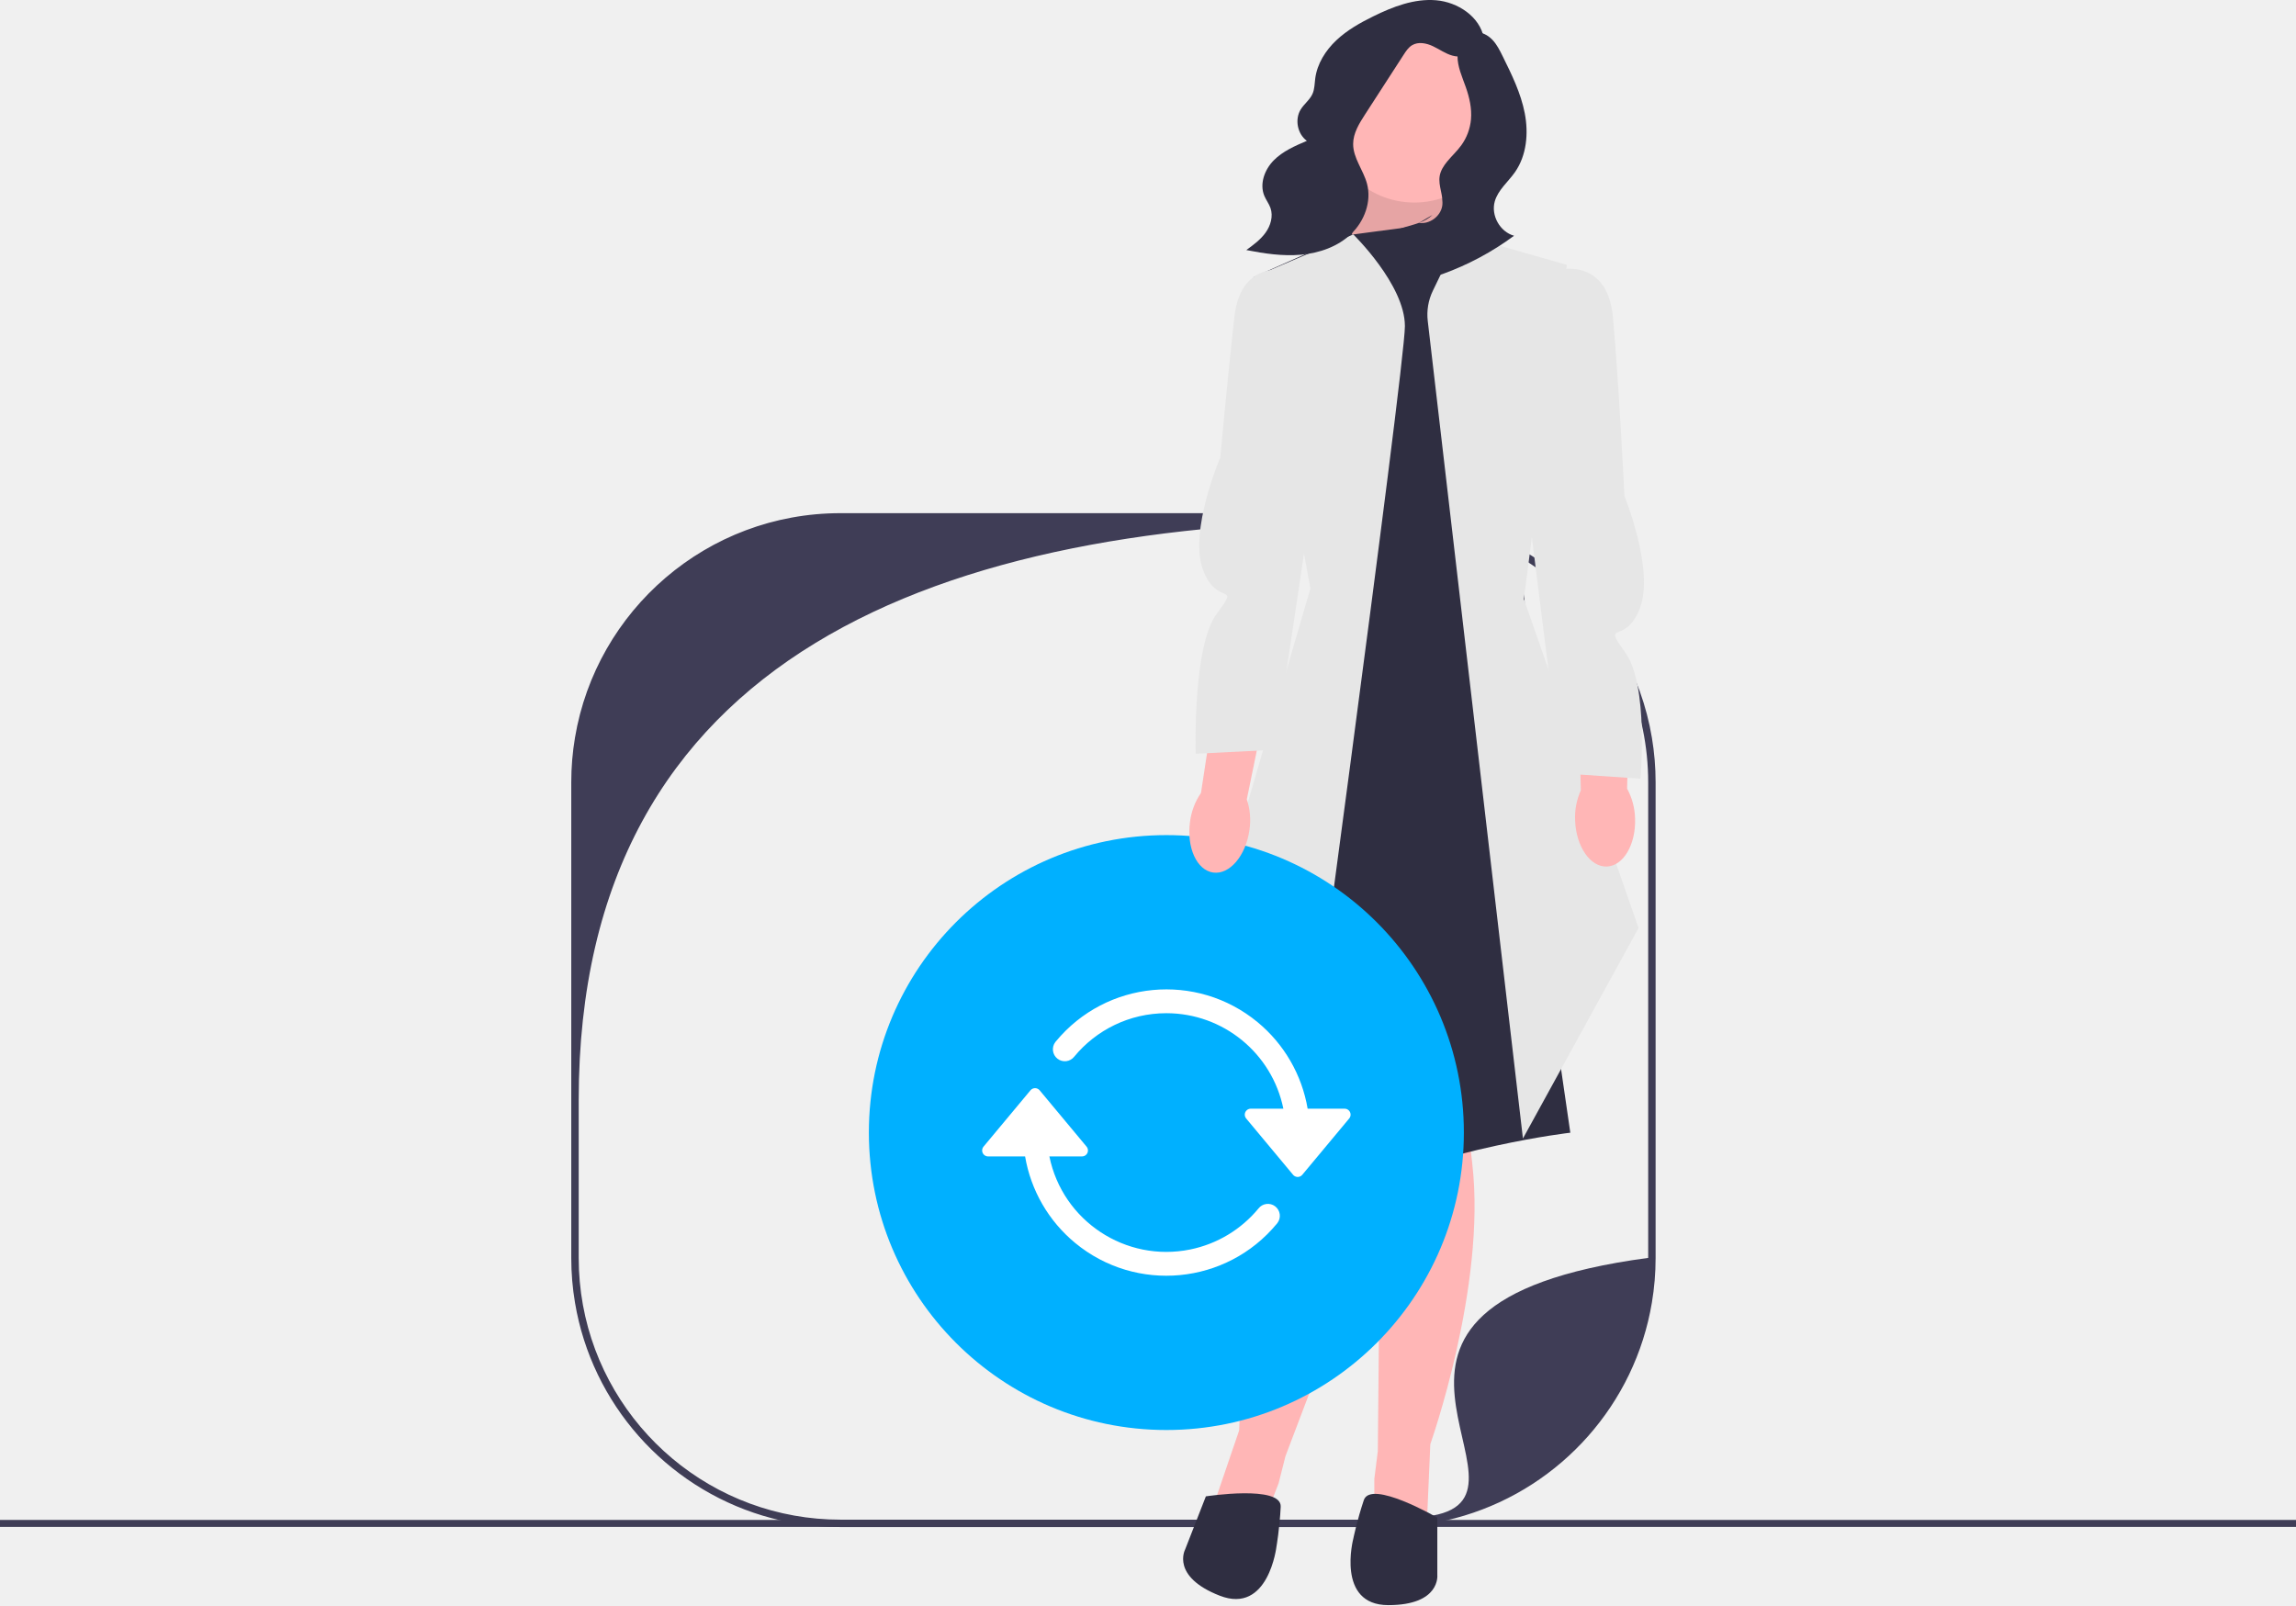
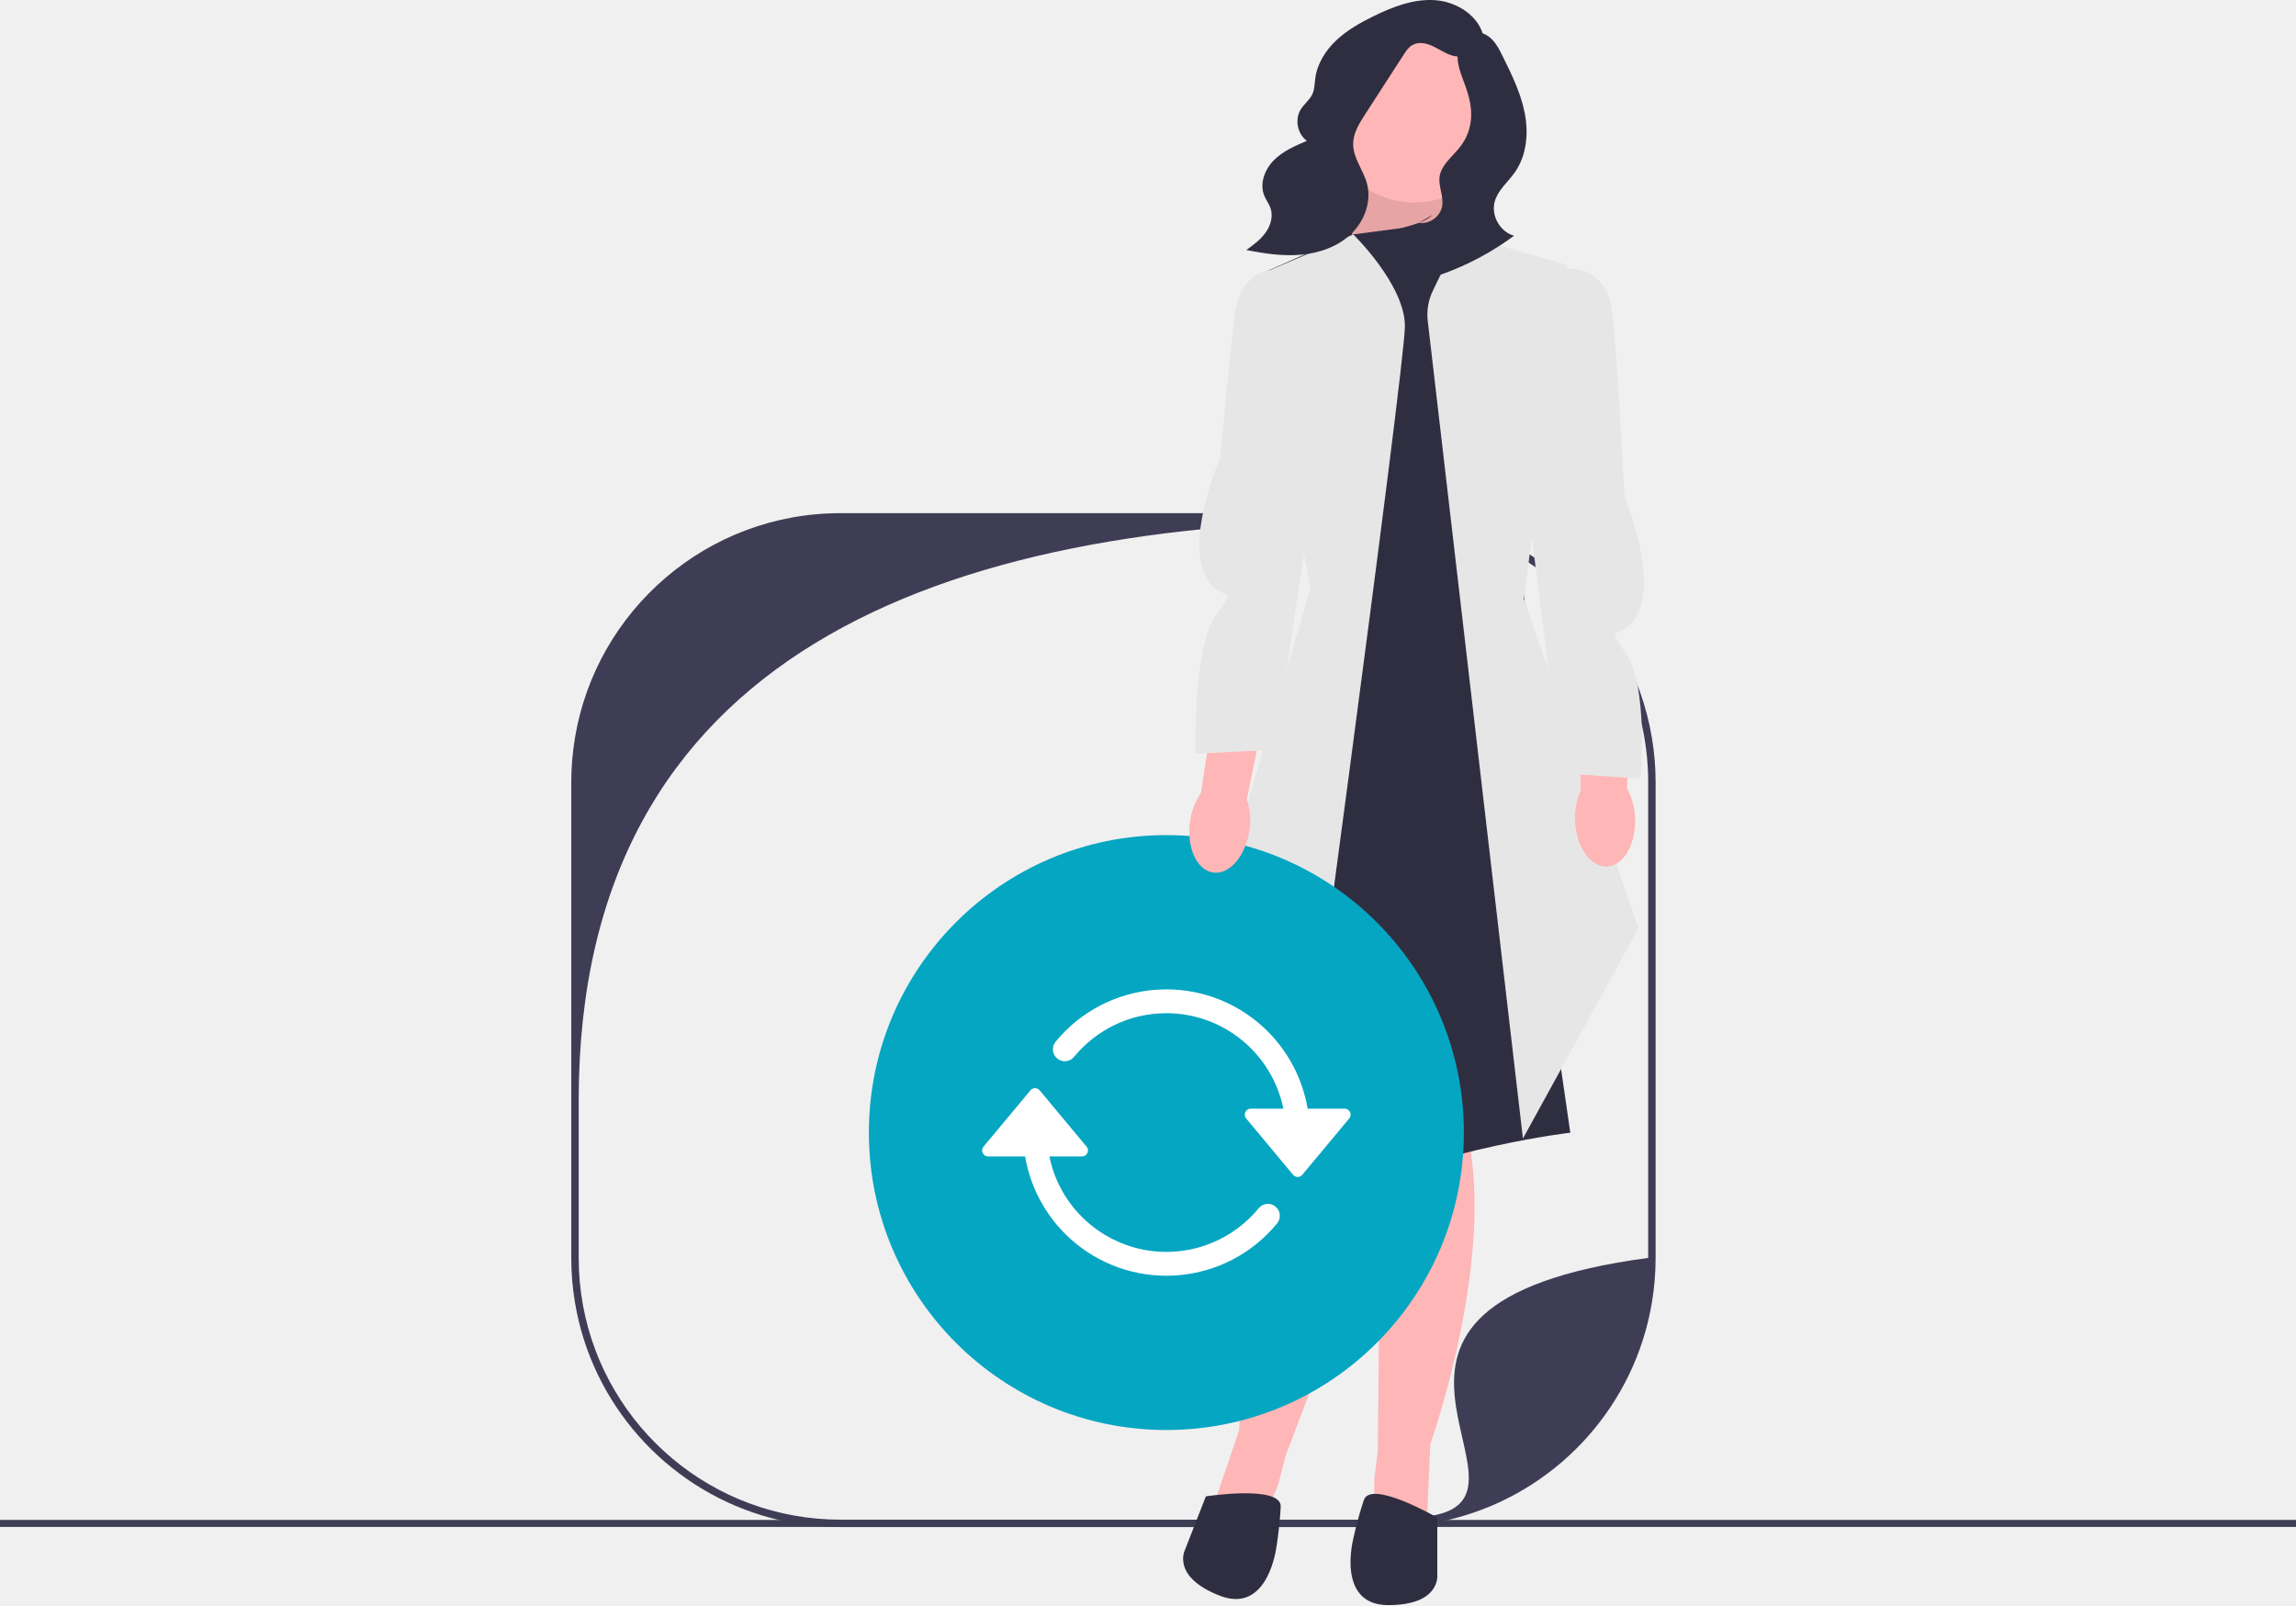
<svg xmlns="http://www.w3.org/2000/svg" width="656" height="458.686" viewBox="0 0 656 458.686">
  <rect y="434.343" width="656" height="2" fill="#3f3d56" />
  <g>
-     <path d="M471.971,210.814c-6.073-36.417-37.728-64.169-75.864-64.169H240.149c-38.121,0-69.769,27.73-75.864,64.125-.704,4.162-1.067,8.443-1.067,12.806v135.886c0,4.362,.363,8.636,1.067,12.798,4.851,28.996,25.93,52.497,53.586,60.844,7.051,2.133,14.531,3.281,22.279,3.281h155.957c7.747,0,15.228-1.148,22.279-3.281,27.663-8.354,48.749-31.87,53.586-60.888,.696-4.148,1.059-8.406,1.059-12.754V223.575c0-4.348-.363-8.614-1.059-12.761h-0Zm-62.666,222.29c-4.288,.763-8.695,1.163-13.198,1.163H240.149c-4.503,0-8.91-.4-13.198-1.163-35.018-6.229-61.607-36.832-61.607-73.642v-45.105c0-127.45,103.312-165.586,230.762-165.586,41.313,0,74.805,33.492,74.805,74.805v135.886c-100.291,13.42-26.589,67.413-61.607,73.642l0,0Z" fill="#3f3d56" />
-     <polygon points="349.162 249.186 355.162 288.186 443.162 276.186 434.662 230.619 349.162 249.186" fill="#00b0ff" />
+     <path d="M471.971,210.814c-6.073-36.417-37.728-64.169-75.864-64.169H240.149c-38.121,0-69.769,27.73-75.864,64.125-.704,4.162-1.067,8.443-1.067,12.806v135.886c0,4.362,.363,8.636,1.067,12.798,4.851,28.996,25.93,52.497,53.586,60.844,7.051,2.133,14.531,3.281,22.279,3.281h155.957c7.747,0,15.228-1.148,22.279-3.281,27.663-8.354,48.749-31.87,53.586-60.888,.696-4.148,1.059-8.406,1.059-12.754V223.575c0-4.348-.363-8.614-1.059-12.761Zm-62.666,222.29c-4.288,.763-8.695,1.163-13.198,1.163H240.149c-4.503,0-8.91-.4-13.198-1.163-35.018-6.229-61.607-36.832-61.607-73.642v-45.105c0-127.45,103.312-165.586,230.762-165.586,41.313,0,74.805,33.492,74.805,74.805v135.886c-100.291,13.42-26.589,67.413-61.607,73.642Z" fill="#3f3d56" />
+     <polygon points="349.162 249.186 355.162 288.186 443.162 276.186 434.662 230.62 349.162 249.186" fill="#05a6c2" />
    <rect x="381.842" y="30.342" width="36.385" height="37.661" fill="#2f2e41" />
    <polygon points="385.162 70.186 394.162 43.186 411.704 43.186 412.627 70.186 385.162 70.186" fill="#ffb6b6" />
-     <polygon points="385.162 70.186 394.162 43.186 411.704 43.186 412.627 70.186 385.162 70.186" isolation="isolate" opacity=".1" />
+     <polygon points="385.162 70.186 394.162 43.186 411.704 43.186 412.627 70.186 385.162 70.186" opacity=".1" />
    <path d="M394.662,310.686l-1,104-1,8v11.484l15,1.516,1-23s16-45,12-80-2-25-2-25l-24,3Z" fill="#ffb6b6" />
-     <path d="M404.184,318.854l-36.901,97.238-1.979,7.816-4.178,10.697-14.524-4.045,7.435-21.788s1.466-47.737,17.924-78.884c16.458-31.147,10.957-22.56,10.957-22.56l21.264,11.525v0Z" fill="#ffb6b6" />
-     <path d="M385.162,67.186l-27,12,17.24,89.012-2.724,127.756-18,38s-3.016,21.732,27.984,7.732c31-14,66-18,66-18l-8.5-58.5-7.5-153.5,1-34-22-14-26.5,3.5Z" fill="#2f2e41" />
-     <path d="M370.124,335.343l-29.962-50.157,34.24-116.988-16.24-89.012,28.49-12.197s14.749,14.362,14.749,26.209-31.277,242.145-31.277,242.145v-0Z" fill="#e6e6e6" />
+     <path d="M404.184,318.854l-36.901,97.238-1.979,7.816-4.178,10.697-14.524-4.045,7.435-21.788s1.466-47.737,17.924-78.884c16.458-31.147,10.957-22.56,10.957-22.56l21.264,11.525Z" fill="#ffb6b6" />
+     <path d="M385.162,67.186l-27,12,17.24,89.012-2.724,127.756-18,38s-3.016,21.732,27.984,7.732,66-18,66-18l-8.5-58.5-7.5-153.5,1-34-22-14-26.5,3.5Z" fill="#2f2e41" />
+     <path d="M370.124,335.343l-29.962-50.157,34.24-116.988-16.24-89.012,28.49-12.197s14.749,14.362,14.749,26.209-31.277,242.145-31.277,242.145Z" fill="#e6e6e6" />
    <path d="M435.124,325.343l-27.197-233.628c-.343-2.95,.16-5.937,1.452-8.611l7.783-16.114,30.5,8.697-12.26,95.512,32.76,93.988-33.038,60.157Z" fill="#e6e6e6" />
    <path d="M410.662,433.686s-19-11-21-5-3,11-3,11c0,0-5,19,10,19s14-8.642,14-8.642v-16.358Z" fill="#2f2e41" />
-     <path d="M344.536,427.606s21.7-3.335,21.38,2.982c-.32,6.316-1.207,11.338-1.207,11.338,0,0-2.254,19.517-16.227,14.06s-9.897-13.143-9.897-13.143l5.951-15.237-0-0Z" fill="#2f2e41" />
+     <path d="M344.536,427.606s21.7-3.335,21.38,2.982c-.32,6.316-1.207,11.338-1.207,11.338,0,0-2.254,19.517-16.227,14.06-13.972-5.457-9.897-13.143-9.897-13.143l5.951-15.238Z" fill="#2f2e41" />
    <circle cx="404.103" cy="33.021" r="24.86" fill="#ffb6b6" />
-     <path d="M423.965,10.868c-1.157-6.129-7.449-10.275-13.665-10.795s-12.305,1.827-17.902,4.579c-3.795,1.865-7.531,3.968-10.604,6.872s-5.461,6.697-6.012,10.889c-.195,1.483-.17,3.033-.777,4.4-.758,1.708-2.387,2.868-3.369,4.458-1.762,2.851-.953,6.999,1.752,8.978-3.4,1.449-6.894,2.961-9.486,5.596s-4.089,6.703-2.666,10.115c.503,1.207,1.335,2.263,1.765,3.498,.817,2.345,.039,5.009-1.409,7.026s-3.493,3.512-5.502,4.972c5.162,1.012,10.431,1.8,15.67,1.328s10.497-2.308,14.291-5.952c3.794-3.644,5.881-9.264,4.52-14.345-1.043-3.892-3.959-7.303-3.957-11.333,.001-3.097,1.743-5.892,3.425-8.493l11.019-17.042c.661-1.022,1.357-2.079,2.401-2.704,1.776-1.063,4.08-.596,5.952,.287,1.872,.883,3.583,2.149,5.579,2.696,4.075,1.117,8.801-1.448,10.086-5.473" fill="#2f2e41" />
-     <path d="M409.28,61.425c-2.072,2.006-5.057,2.652-7.824,3.465s-5.71,2.091-6.955,4.692c-1.221,2.55-.335,5.788,1.687,7.765s4.958,2.81,7.786,2.771c2.827-.039,5.583-.868,8.242-1.83,7.271-2.631,14.157-6.321,20.373-10.919-4.027-1.114-6.661-5.816-5.508-9.832,.938-3.267,3.805-5.545,5.756-8.328,3.36-4.792,3.919-11.108,2.807-16.853-1.112-5.745-3.732-11.071-6.324-16.318-.819-1.659-1.658-3.345-2.936-4.682-1.278-1.337-3.088-2.295-4.928-2.104-3.053,.318-5.003,3.67-5.024,6.74s1.326,5.955,2.347,8.85c1.052,2.983,1.784,6.144,1.501,9.294-.237,2.64-1.197,5.211-2.748,7.36-1.198,1.66-2.725,3.052-4.027,4.631-1.007,1.221-1.9,2.603-2.165,4.163-.482,2.839,1.184,5.712,.727,8.555-.482,3.006-3.645,5.307-6.653,4.841" fill="#2f2e41" />
+     <path d="M423.965,10.868c-1.157-6.129-7.449-10.275-13.665-10.795s-12.305,1.827-17.902,4.579c-3.795,1.865-7.531,3.968-10.604,6.872-3.074,2.904-5.461,6.697-6.012,10.889-.195,1.483-.17,3.033-.777,4.4-.758,1.708-2.387,2.868-3.369,4.458-1.762,2.851-.953,6.999,1.752,8.978-3.4,1.449-6.894,2.961-9.486,5.596s-4.089,6.703-2.666,10.115c.503,1.207,1.335,2.263,1.765,3.498,.817,2.345,.039,5.009-1.409,7.026-1.449,2.017-3.493,3.512-5.502,4.972,5.162,1.012,10.431,1.8,15.67,1.328s10.497-2.308,14.291-5.952c3.794-3.644,5.881-9.264,4.52-14.345-1.043-3.892-3.959-7.303-3.957-11.333,.001-3.097,1.743-5.892,3.425-8.493l11.019-17.042c.661-1.022,1.357-2.079,2.401-2.704,1.776-1.063,4.08-.596,5.952,.287,1.872,.883,3.583,2.149,5.579,2.696,4.075,1.117,8.801-1.448,10.086-5.473" fill="#2f2e41" />
+     <path d="M409.279,61.425c-2.072,2.006-5.057,2.652-7.824,3.465s-5.71,2.091-6.955,4.692c-1.221,2.55-.335,5.788,1.687,7.765s4.958,2.81,7.786,2.771c2.827-.039,5.583-.868,8.242-1.83,7.271-2.631,14.157-6.321,20.373-10.919-4.027-1.114-6.661-5.816-5.508-9.832,.938-3.267,3.805-5.545,5.756-8.328,3.36-4.792,3.919-11.108,2.807-16.853-1.112-5.745-3.732-11.071-6.324-16.318-.819-1.659-1.658-3.345-2.936-4.682-1.278-1.337-3.088-2.295-4.928-2.104-3.053,.318-5.003,3.67-5.024,6.74s1.326,5.955,2.347,8.85c1.052,2.983,1.784,6.144,1.501,9.294-.237,2.64-1.197,5.211-2.748,7.36-1.198,1.66-2.725,3.052-4.027,4.631-1.007,1.221-1.9,2.603-2.165,4.163-.482,2.839,1.184,5.712,.727,8.555-.482,3.006-3.645,5.307-6.653,4.841" fill="#2f2e41" />
    <g>
-       <circle cx="333.249" cy="323.645" r="85" fill="#00b0ff" />
+       <circle cx="333.249" cy="323.645" r="85" fill="#05a6c2" />
      <g>
-         <path d="M384.178,316.823h-10.567c-1.644-9.687-6.717-18.46-14.292-24.717-17.434-14.4-43.241-11.94-57.641,5.494-.049,.056-.096,.113-.142,.172-1.151,1.491-.874,3.633,.617,4.784,1.491,1.151,3.633,.874,4.784-.617,6.255-7.579,15.724-12.402,26.311-12.402,16.209,.002,30.179,11.406,33.426,27.286h-9.318c-.399,0-.785,.14-1.091,.395-.724,.603-.822,1.678-.219,2.402l13.411,16.099c.066,.079,.139,.152,.218,.217,.723,.603,1.799,.506,2.402-.217l13.411-16.099c.255-.306,.395-.692,.395-1.091,0-.942-.763-1.706-1.705-1.706v0Z" fill="#fff" />
-         <path d="M364.343,344.734c-1.491-1.151-3.633-.874-4.784,.617-4.962,6.008-11.831,10.136-19.464,11.699-18.462,3.78-36.492-8.122-40.272-26.584h9.318c.942-0,1.705-.764,1.705-1.706-0-.399-.14-.785-.395-1.091l-13.411-16.099c-.603-.723-1.679-.821-2.402-.218-.079,.066-.152,.139-.218,.218l-13.411,16.099c-.603,.724-.505,1.799,.219,2.402,.306,.255,.692,.395,1.091,.395h10.566c1.644,9.687,6.717,18.46,14.293,24.717,17.434,14.4,43.241,11.94,57.641-5.494,.049-.056,.096-.113,.141-.172,1.151-1.491,.875-3.633-.617-4.784h0Z" fill="#fff" />
+         <path d="M384.178,316.823h-10.567c-1.644-9.687-6.717-18.46-14.292-24.717-17.434-14.4-43.241-11.94-57.641,5.494-.049,.056-.096,.113-.142,.172-1.151,1.491-.874,3.633,.617,4.784,1.491,1.151,3.633,.874,4.784-.617,6.255-7.579,15.724-12.402,26.311-12.402,16.209,.002,30.179,11.406,33.426,27.286h-9.318c-.399,0-.785,.14-1.091,.395-.724,.603-.822,1.678-.219,2.402l13.411,16.099c.066,.079,.139,.152,.218,.217,.723,.603,1.799,.506,2.402-.217l13.411-16.099c.255-.306,.395-.692,.395-1.091,0-.942-.763-1.706-1.705-1.706Z" fill="#fff" />
+         <path d="M364.343,344.734c-1.491-1.151-3.633-.874-4.784,.617-4.962,6.008-11.831,10.136-19.464,11.699-18.462,3.78-36.492-8.122-40.272-26.584h9.318c.942-0,1.705-.764,1.705-1.706-0-.399-.14-.785-.395-1.091l-13.411-16.099c-.603-.723-1.679-.821-2.402-.218-.079,.066-.152,.139-.218,.218l-13.411,16.099c-.603,.724-.505,1.799,.219,2.402,.306,.255,.692,.395,1.091,.395h10.566c1.644,9.687,6.717,18.46,14.293,24.717,17.434,14.4,43.241,11.94,57.641-5.494,.049-.056,.096-.113,.141-.172,1.151-1.491,.875-3.633-.617-4.784Z" fill="#fff" />
      </g>
    </g>
-     <path id="uuid-b91c500d-95c4-4cc7-8253-94da0c6283b4-327" d="M356.981,237.194c-1.029,7.366-5.665,12.806-10.352,12.15-4.688-.656-7.652-7.158-6.621-14.527,.371-2.949,1.444-5.766,3.127-8.216l4.756-31.156,14.573,2.543-6.236,30.444c.947,2.818,1.206,5.823,.754,8.762h-0Z" fill="#ffb6b6" />
-     <path d="M369.662,77.686s-15-5-17,13-4,40-4,40c0,0-9,21-5,32s11,3.331,4,12.665-6.025,40.047-6.025,40.047l22.525-1.134s12.5-82.579,12.5-84.579-7-52-7-52v0Z" fill="#e6e6e6" />
+     <path id="uuid-9bb07db6-1b09-4254-8578-d230537c856d-78" d="M356.981,237.194c-1.029,7.366-5.665,12.806-10.352,12.15-4.688-.656-7.652-7.158-6.622-14.527,.371-2.949,1.444-5.766,3.127-8.216l4.756-31.156,14.573,2.543-6.236,30.444c.947,2.818,1.206,5.823,.754,8.762Z" fill="#ffb6b6" />
+     <path d="M369.662,77.686s-15-5-17,13-4,40-4,40c0,0-9,21-5,32s11,3.331,4,12.665-6.025,40.047-6.025,40.047l22.525-1.134s12.5-82.579,12.5-84.579-7-52-7-52Z" fill="#e6e6e6" />
    <g>
-       <path id="uuid-23119357-fc05-4ef6-b95f-c07d78c5142f-328" d="M467.161,233.85c.279,7.433-3.33,13.601-8.06,13.778s-8.789-5.705-9.067-13.14c-.152-2.969,.41-5.93,1.637-8.637l-.784-31.507,14.793-.053-.798,31.066c1.427,2.609,2.209,5.521,2.279,8.493l0,0Z" fill="#ffb6b6" />
-       <path d="M444.07,77.349s15.087-4.731,16.765,13.302,3.285,51.065,3.285,51.065c0,0,8.623,21.157,4.427,32.084s-11.058,3.134-4.226,12.592c6.832,9.458,4.38,36.131,4.38,36.131l-22.501-1.536s-10.094-78.772-10.059-80.771,7.928-62.867,7.928-62.867l-0,0Z" fill="#e6e6e6" />
+       <path id="uuid-de5cc2c3-9ca3-45cc-bc3f-5a17f6a00893-79" d="M467.161,233.85c.279,7.433-3.33,13.601-8.06,13.778-4.73,.177-8.789-5.705-9.067-13.14-.152-2.969,.41-5.93,1.637-8.637l-.784-31.507,14.793-.053-.798,31.066c1.427,2.609,2.209,5.521,2.279,8.493Z" fill="#ffb6b6" />
+       <path d="M444.07,77.349s15.087-4.731,16.765,13.302c1.678,18.033,3.285,51.065,3.285,51.065,0,0,8.623,21.157,4.427,32.084-4.196,10.927-11.058,3.134-4.226,12.592,6.832,9.458,4.38,36.131,4.38,36.131l-22.501-1.536s-10.094-78.772-10.059-80.771,7.928-62.867,7.928-62.867Z" fill="#e6e6e6" />
    </g>
  </g>
</svg>
